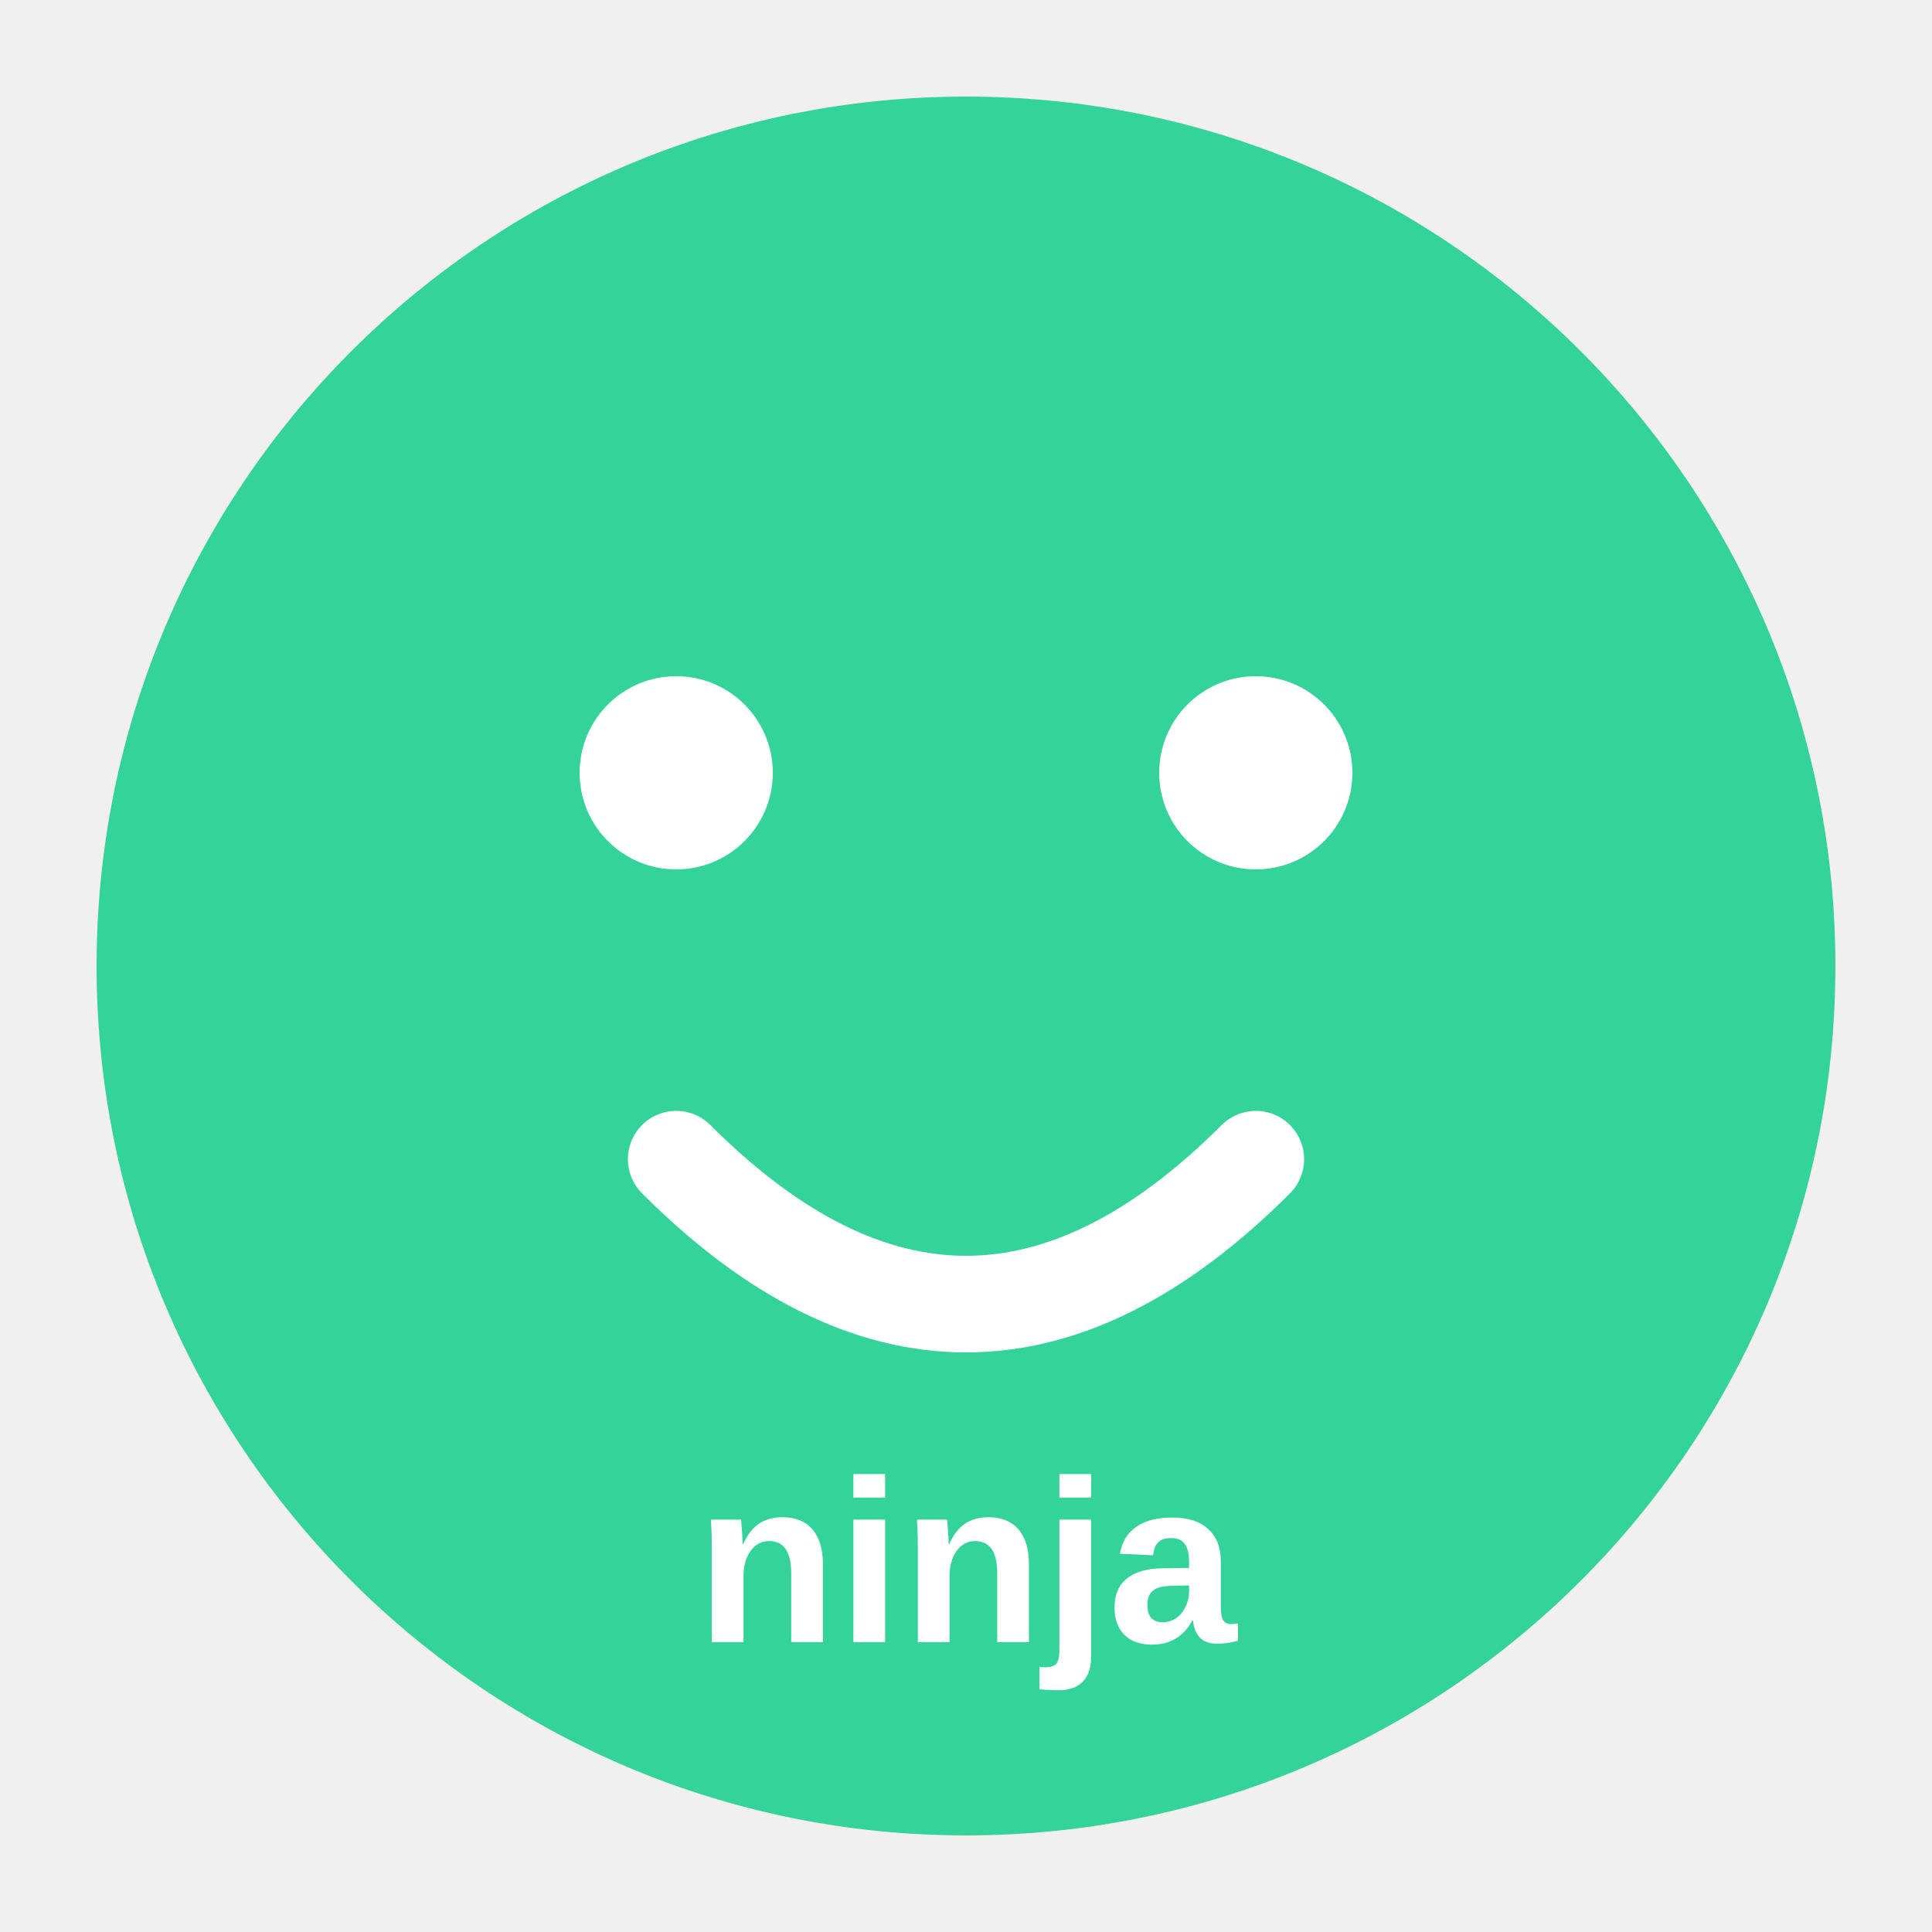
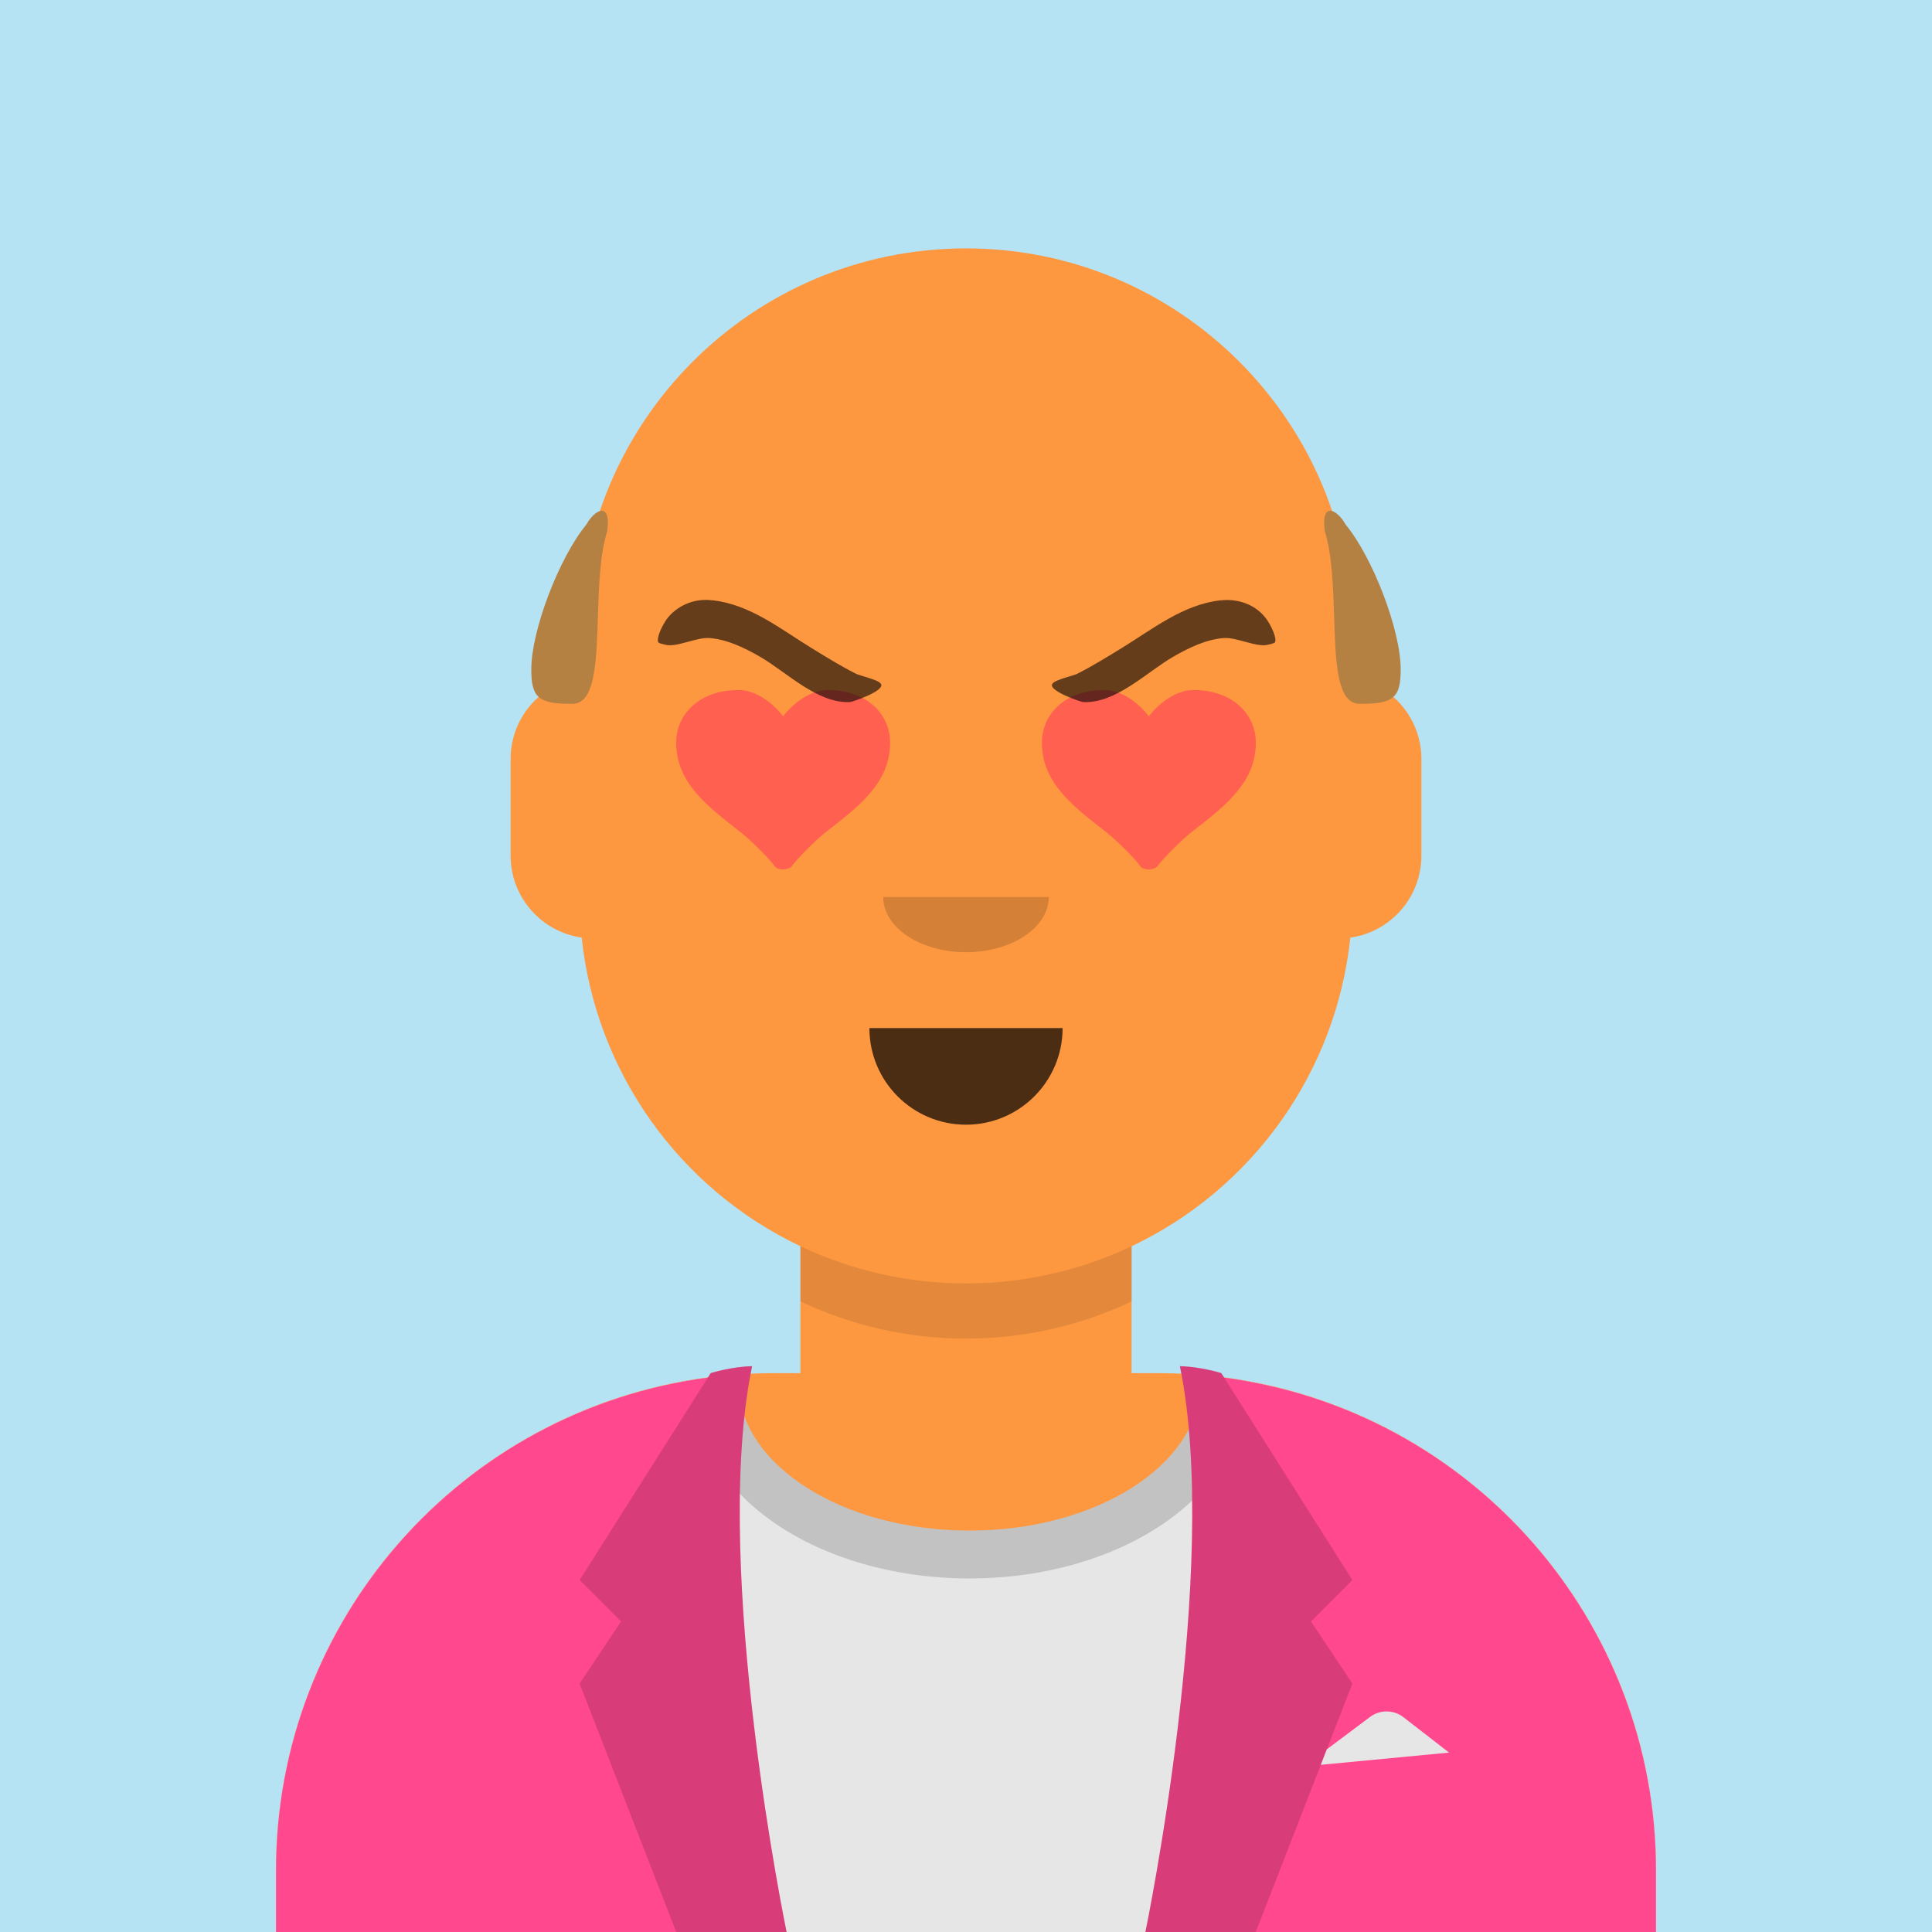
- <svg xmlns="http://www.w3.org/2000/svg" viewBox="0 0 100 100">
-   <circle cx="50" cy="50" r="45" fill="#34D399" />
-   <circle cx="35" cy="40" r="5" fill="#FFFFFF" />
-   <circle cx="65" cy="40" r="5" fill="#FFFFFF" />
-   <path d="M 35 60 Q 50 75 65 60" fill="none" stroke="#FFFFFF" stroke-width="5" stroke-linecap="round" />
-   <text x="50" y="85" font-family="Arial" font-size="12" font-weight="bold" fill="#FFFFFF" text-anchor="middle">ninja</text>
+ <svg xmlns="http://www.w3.org/2000/svg" viewBox="0 0 280 280" fill="none" shape-rendering="auto">
+   <mask id="viewboxMask">
+     <rect width="280" height="280" rx="0" ry="0" x="0" y="0" fill="#fff" />
+   </mask>
+   <g mask="url(#viewboxMask)">
+     <rect fill="#b6e3f4" width="280" height="280" x="0" y="0" />
+     <g transform="translate(8)">
+       <path d="M132 36a56 56 0 0 0-56 56v6.17A12 12 0 0 0 66 110v14a12 12 0 0 0 10.3 11.88 56.04 56.04 0 0 0 31.7 44.73v18.4h-4a72 72 0 0 0-72 72v9h200v-9a72 72 0 0 0-72-72h-4v-18.39a56.04 56.04 0 0 0 31.7-44.73A12 12 0 0 0 198 124v-14a12 12 0 0 0-10-11.83V92a56 56 0 0 0-56-56Z" fill="#fd9841" />
+       <path d="M108 180.61v8a55.79 55.79 0 0 0 24 5.39c8.59 0 16.73-1.93 24-5.39v-8a55.79 55.79 0 0 1-24 5.39 55.79 55.79 0 0 1-24-5.39Z" fill="#000" fill-opacity=".1" />
+       <g transform="translate(0 170)">
+         <path d="M132.5 51.83c18.5 0 33.5-9.62 33.5-21.48 0-.36-.01-.7-.04-1.06A72 72 0 0 1 232 101.04V110H32v-8.95a72 72 0 0 1 67.05-71.83c-.03.37-.05.75-.05 1.13 0 11.86 15 21.48 33.5 21.48Z" fill="#E6E6E6" />
+         <path d="M132.5 58.76c21.89 0 39.63-12.05 39.63-26.91 0-.6-.02-1.2-.08-1.8-2-.33-4.03-.59-6.1-.76.04.35.05.7.05 1.06 0 11.86-15 21.48-33.5 21.48S99 42.2 99 30.35c0-.38.02-.76.05-1.13-2.06.14-4.08.36-6.08.67-.07.65-.1 1.3-.1 1.96 0 14.86 17.74 26.91 39.63 26.91Z" fill="#000" fill-opacity=".16" />
+         <path d="M100.78 29.12 101 28c-2.96.05-6 1-6 1l-.42.66A72.01 72.01 0 0 0 32 101.06V110h74s-10.7-51.56-5.24-80.8l.02-.08ZM158 110s11-53 5-82c2.96.05 6 1 6 1l.42.66a72.01 72.01 0 0 1 62.58 71.4V110h-74Z" fill="#ff488e" />
+         <path d="M101 28c-6 29 5 82 5 82H90L76 74l6-9-6-6 19-30s3.04-.95 6-1ZM163 28c6 29-5 82-5 82h16l14-36-6-9 6-6-19-30s-3.04-.95-6-1Z" fill-rule="evenodd" clip-rule="evenodd" fill="#000" fill-opacity=".15" />
+         <path d="m183.42 85.77.87-2.24 6.27-4.7a4 4 0 0 1 4.85.05l6.6 5.12-18.59 1.77Z" fill="#E6E6E6" />
+       </g>
+       <g transform="translate(78 134)">
+         <path fill-rule="evenodd" clip-rule="evenodd" d="M40 15a14 14 0 1 0 28 0" fill="#000" fill-opacity=".7" />
+       </g>
+       <g transform="translate(104 122)">
+         <path fill-rule="evenodd" clip-rule="evenodd" d="M16 8c0 4.42 5.37 8 12 8s12-3.58 12-8" fill="#000" fill-opacity=".16" />
+       </g>
+       <g transform="translate(76 90)">
+         <path d="M35.96 10c-2.55 0-5.08 1.98-6.46 3.82-1.39-1.84-3.9-3.82-6.46-3.82-5.49 0-9.04 3.33-9.04 7.64 0 5.73 4.41 9.13 9.04 12.74 1.66 1.23 4.78 4.4 5.17 5.1.38.68 2.1.7 2.58 0 .48-.73 3.51-3.87 5.17-5.1 4.63-3.6 9.04-7 9.04-12.74 0-4.3-3.55-7.64-9.04-7.64ZM88.96 10c-2.55 0-5.08 1.98-6.46 3.82-1.39-1.84-3.9-3.82-6.46-3.82-5.49 0-9.04 3.33-9.04 7.64 0 5.73 4.41 9.13 9.04 12.74 1.65 1.23 4.78 4.4 5.17 5.1.38.68 2.1.7 2.58 0 .48-.73 3.51-3.87 5.17-5.1 4.63-3.6 9.04-7 9.04-12.74 0-4.3-3.55-7.64-9.04-7.64Z" fill="#FF5353" fill-opacity=".8" />
+       </g>
+       <g transform="translate(76 82)">
+         <path d="M44.1 17.12ZM19.27 5.01a7.16 7.16 0 0 0-6.42 2.43c-.6.73-1.56 2.48-1.51 3.42.02.35.22.37 1.12.59 1.65.39 4.5-1.12 6.36-.98 2.58.2 5.04 1.4 7.28 2.68 3.84 2.2 8.35 6.84 13.1 6.6.35-.02 5.41-1.74 4.4-2.72-.31-.49-3.03-1.13-3.5-1.36-2.17-1.09-4.37-2.45-6.44-3.72C29.14 9.18 24.72 5.6 19.28 5ZM68.03 17.12ZM92.91 5.01c2.36-.27 4.85.5 6.42 2.43.6.73 1.56 2.48 1.51 3.42-.02.35-.22.37-1.12.59-1.65.39-4.5-1.12-6.36-.98-2.58.2-5.04 1.4-7.28 2.68-3.84 2.2-8.35 6.84-13.1 6.6-.35-.02-5.41-1.74-4.4-2.72.31-.49 3.03-1.13 3.5-1.36 2.17-1.09 4.36-2.45 6.44-3.72C83.05 9.18 87.46 5.6 92.91 5Z" fill-rule="evenodd" clip-rule="evenodd" fill="#000" fill-opacity=".6" />
+       </g>
+       <g transform="translate(-1)">
+         <path d="M70 97c0 4 .92 5.07 6 5 3.25-.05 3.44-6 3.65-12.59.14-4.37.29-9.03 1.35-12.41.62-4.43-1.82-3.17-3-1-3.96 4.78-8 15.34-8 21ZM196 97c0 4-.92 5.07-6 5-3.25-.05-3.44-6-3.65-12.59-.14-4.37-.29-9.03-1.35-12.41-.62-4.43 1.82-3.17 3-1 3.96 4.78 8 15.34 8 21Z" fill="#b58143" />
+       </g>
+       <g transform="translate(49 72)" />
+       <g transform="translate(62 42)" />
+     </g>
+   </g>
</svg>
